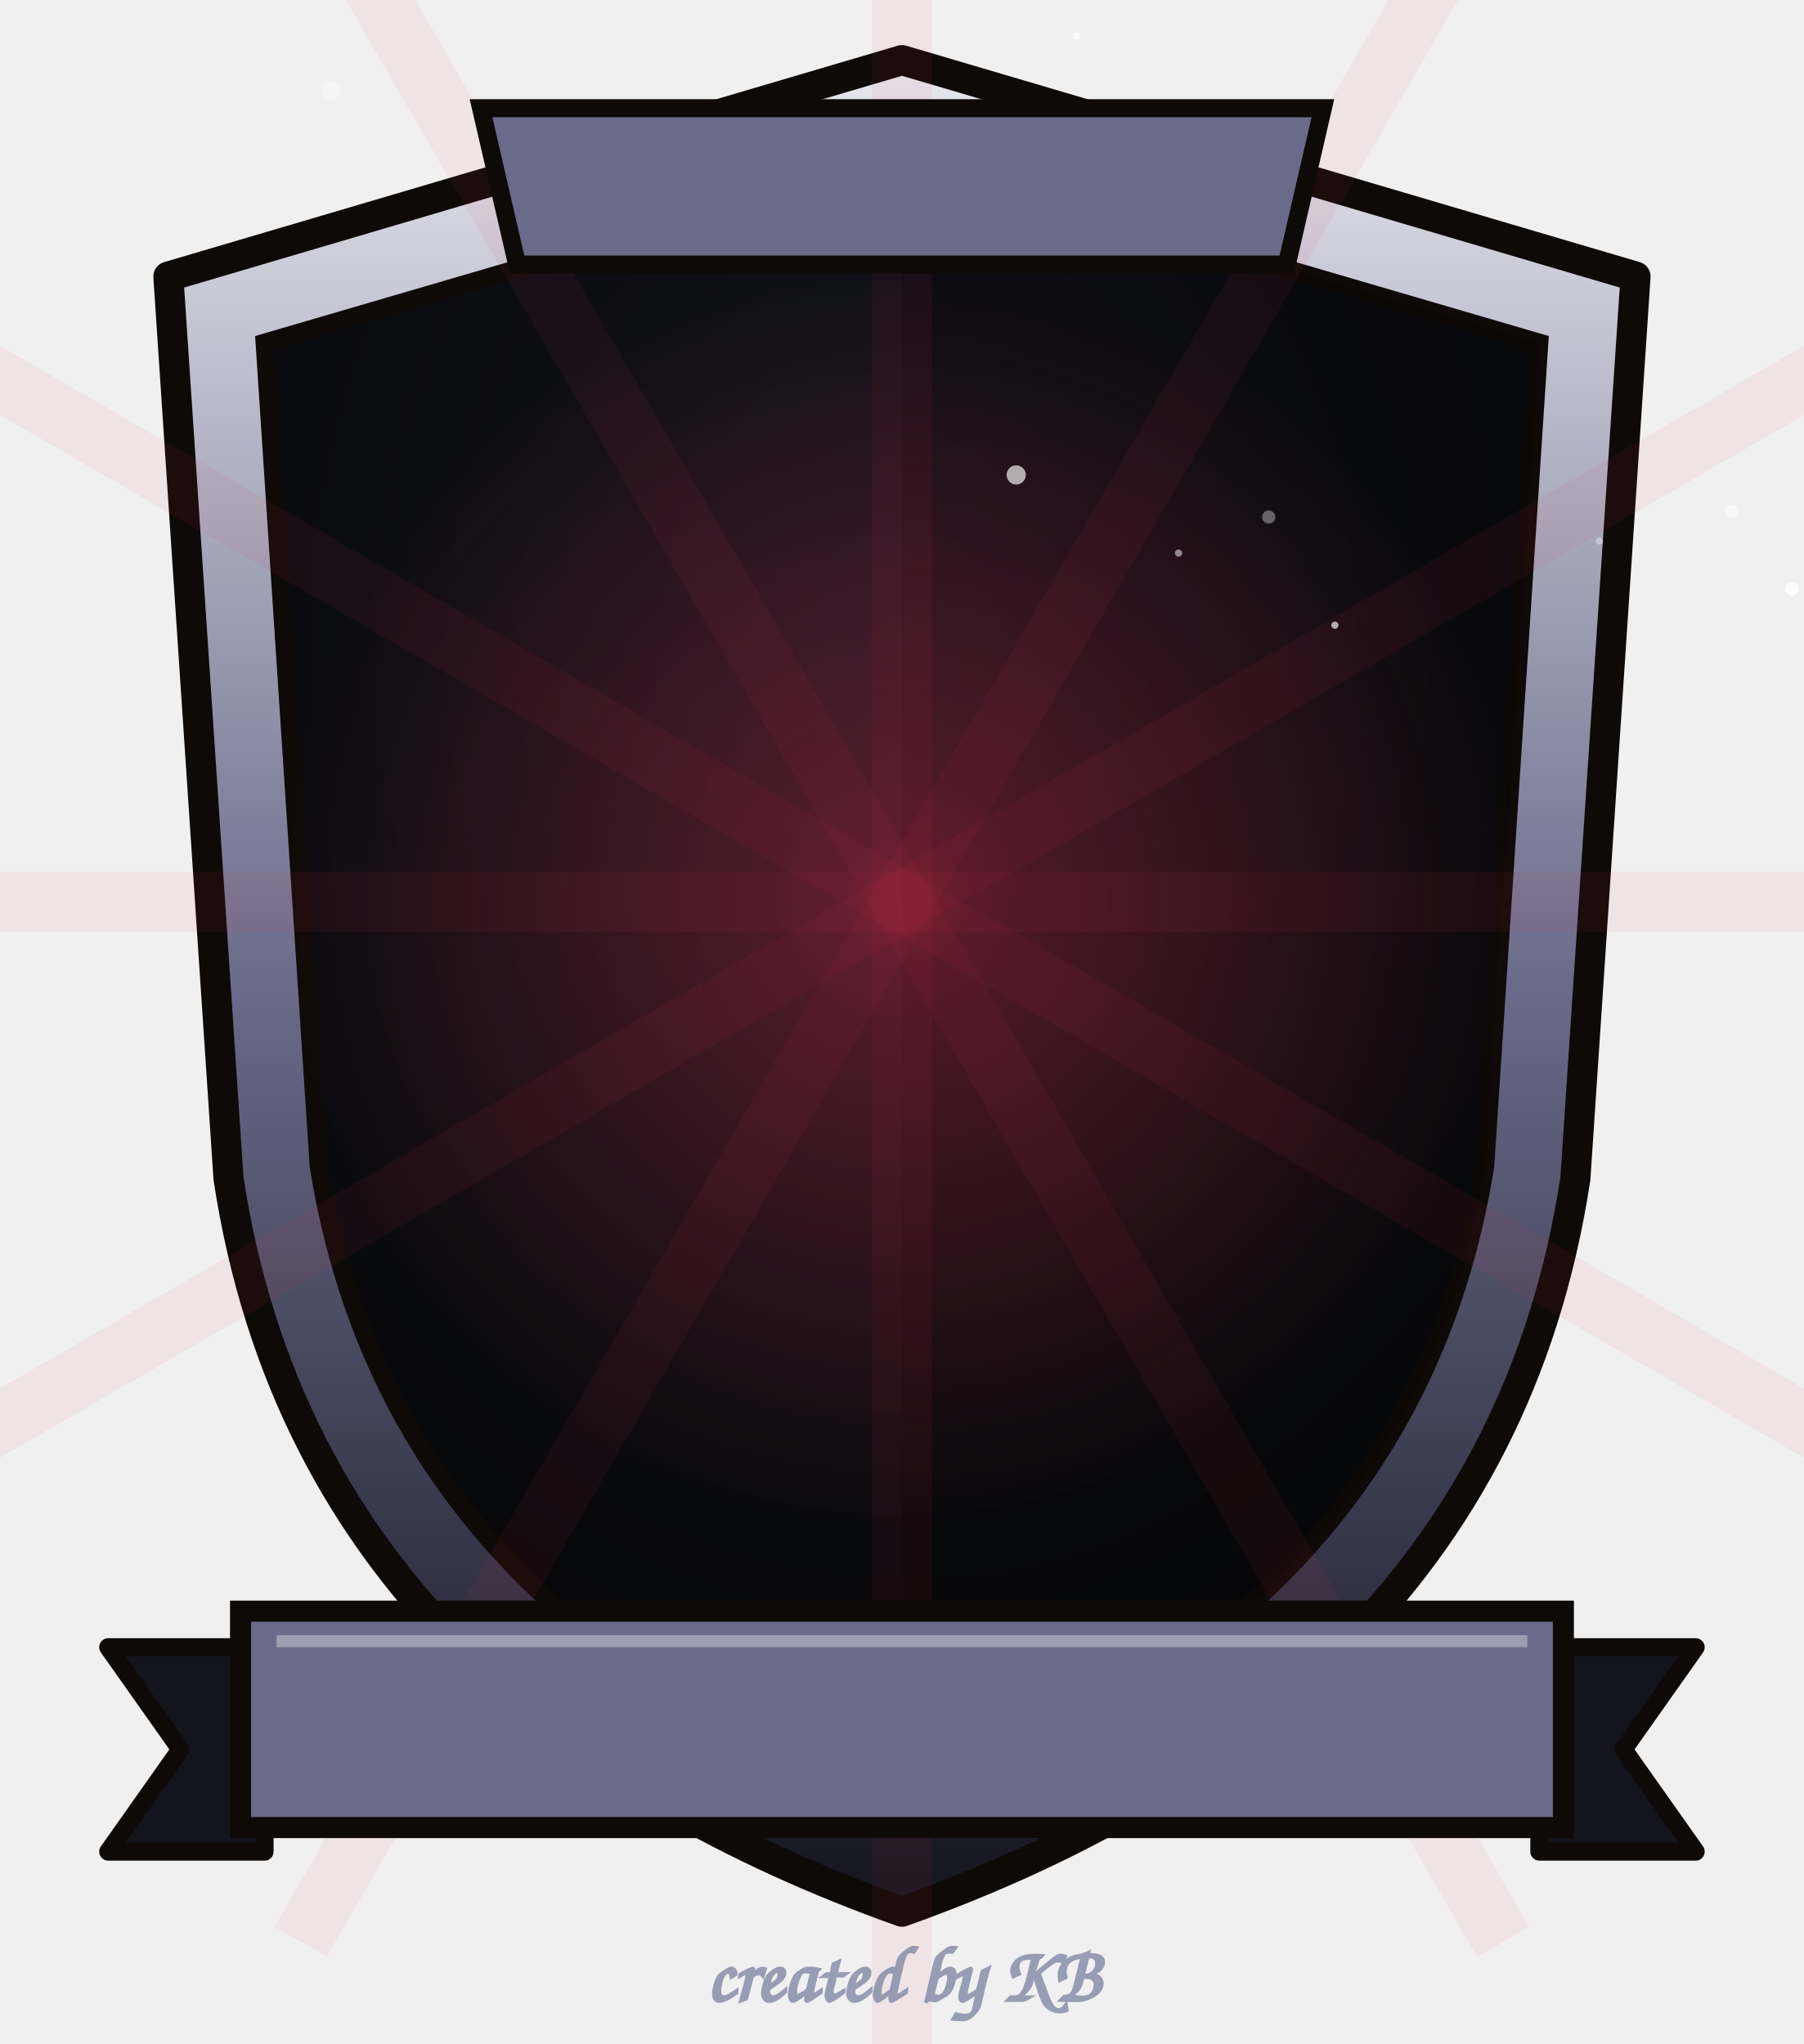
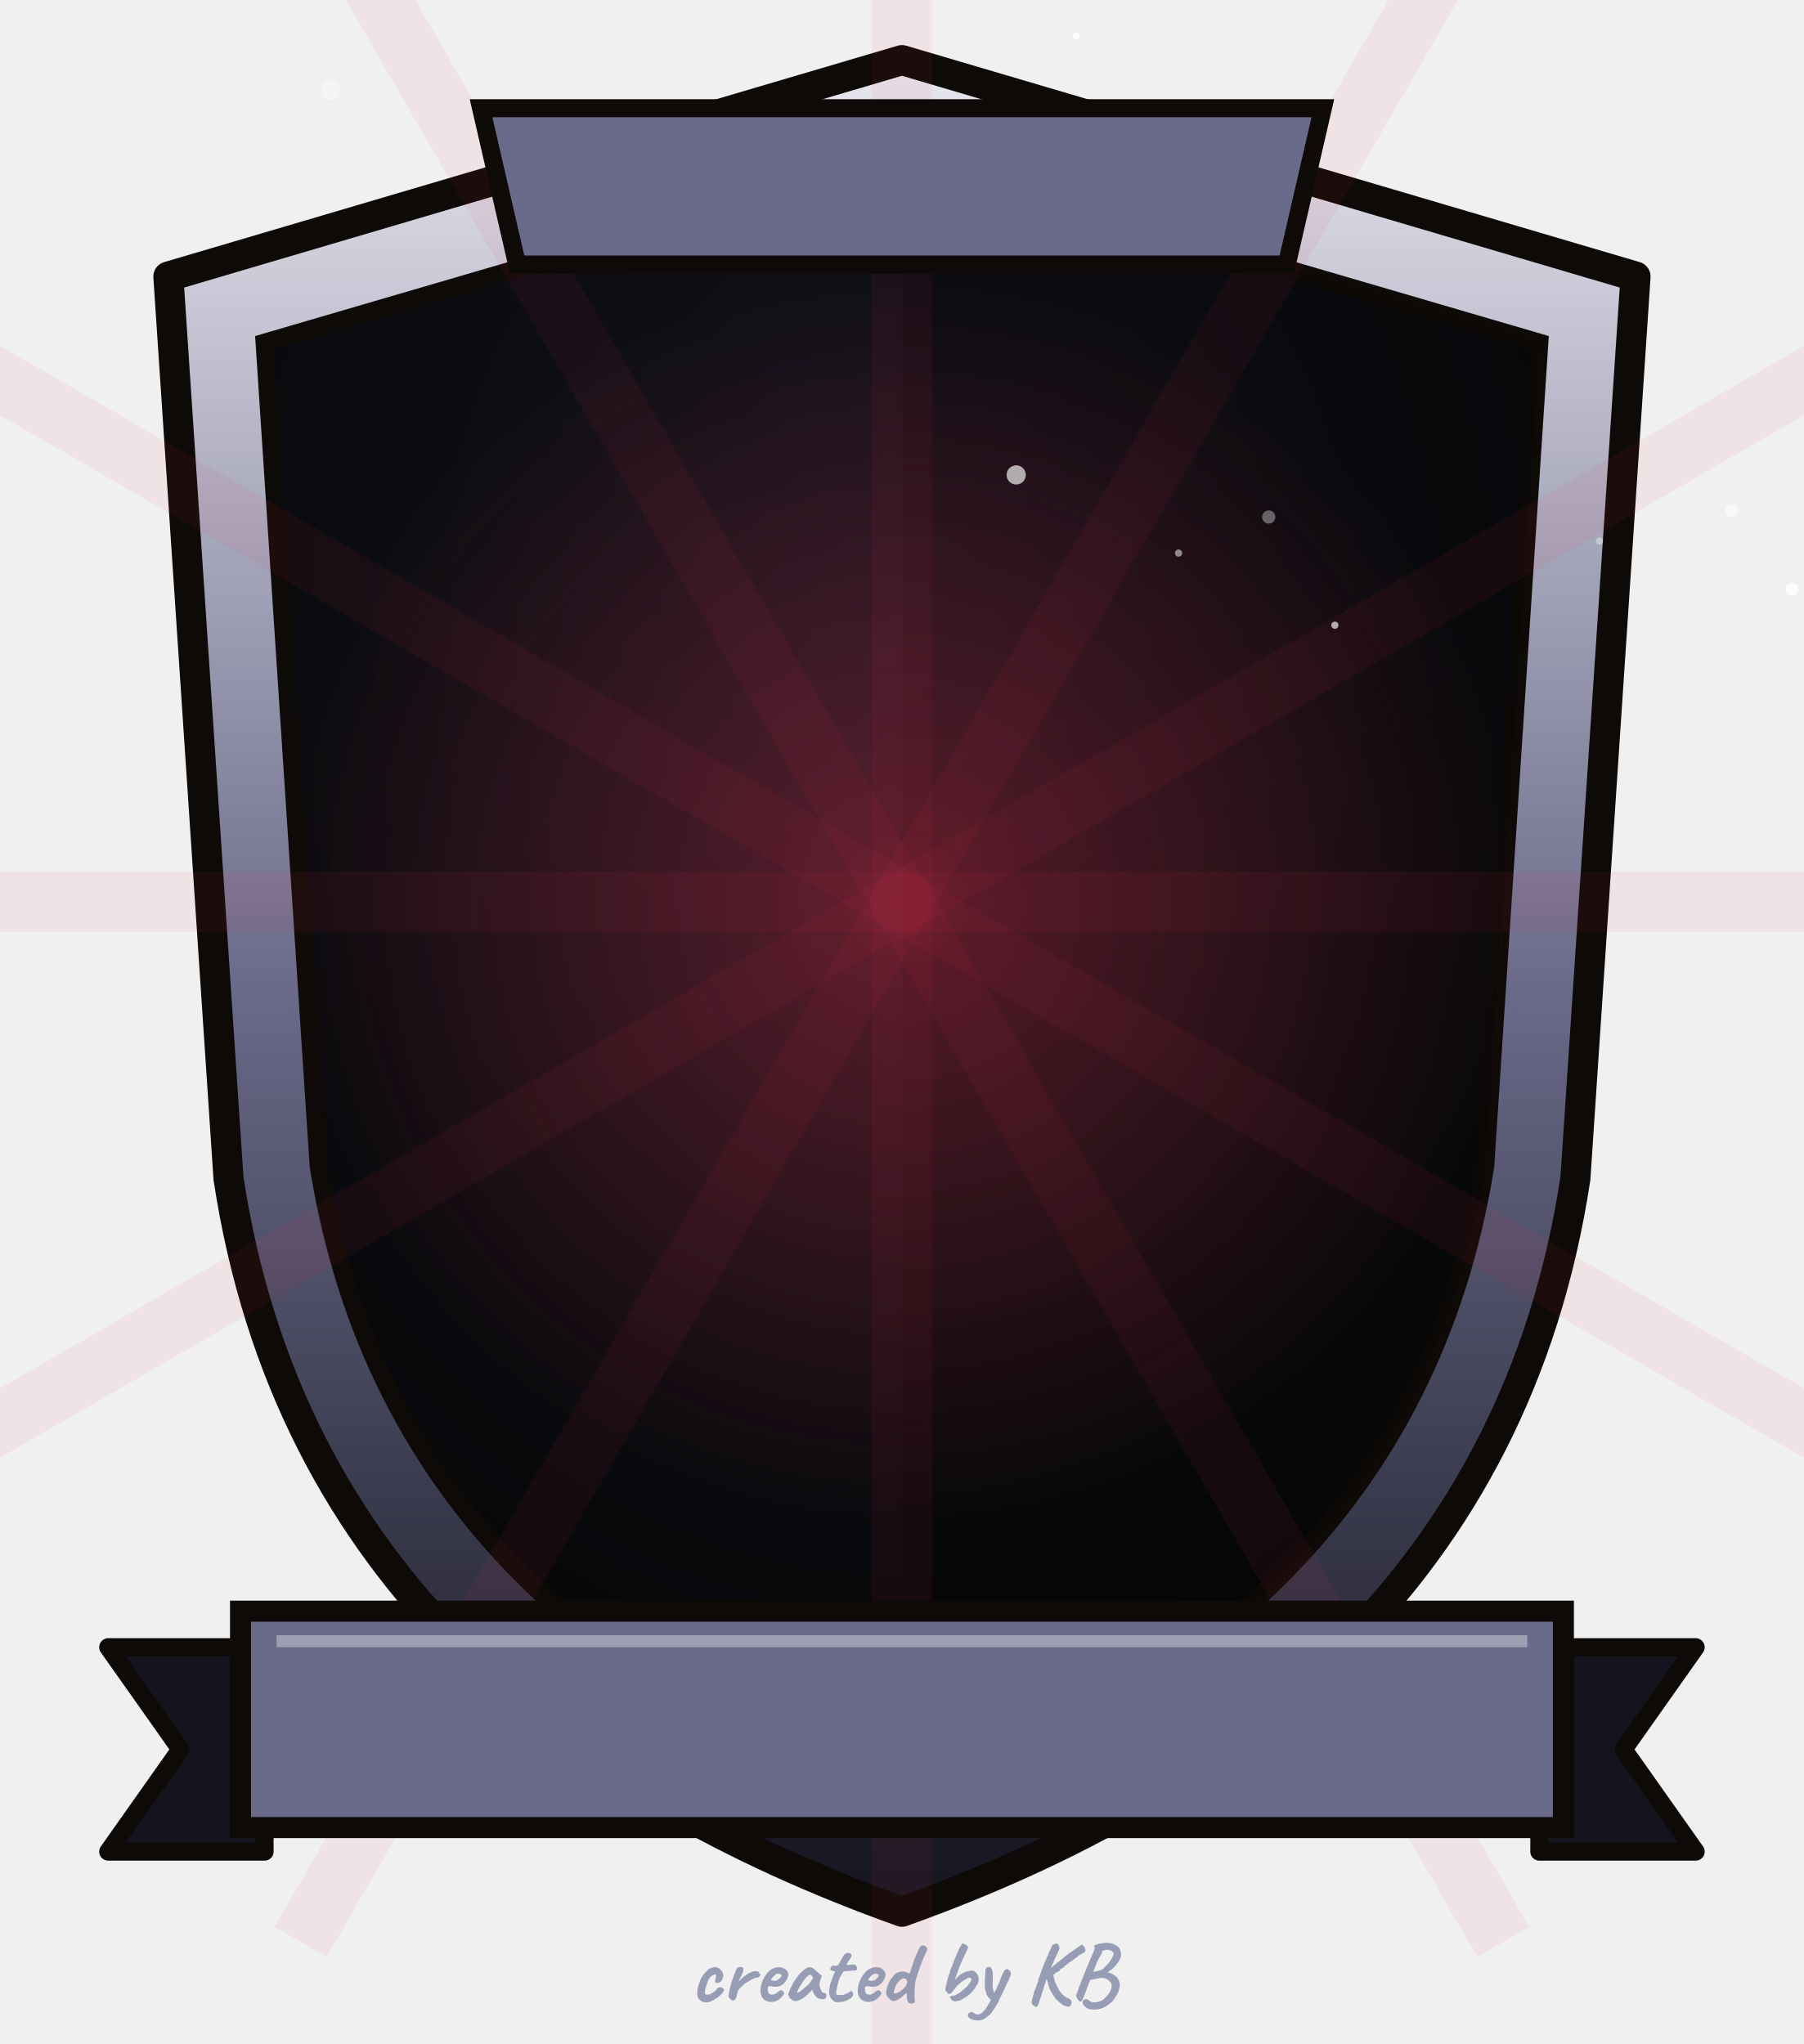
<svg xmlns="http://www.w3.org/2000/svg" viewBox="0 0 300 340" width="300" height="340" role="img" aria-label="Ninjas crest frame (blank)">
  <defs>
    <linearGradient id="div-frames-ninjas-M" x1="0" y1="0" x2="1" y2="1">
      <stop offset="0" stop-color="#e8e8f0" />
      <stop offset="0.45" stop-color="#6a6a8a" />
      <stop offset="1" stop-color="#14141e" />
    </linearGradient>
    <linearGradient id="div-frames-ninjas-fr" x1="0" y1="0" x2="0" y2="1">
      <stop offset="0" stop-color="#e8e8f0" />
      <stop offset="0.5" stop-color="#6a6a8a" />
      <stop offset="1" stop-color="#14141e" />
    </linearGradient>
    <radialGradient id="div-frames-ninjas-ff" cx="50%" cy="30%" r="80%">
      <stop offset="0" stop-color="#14141e" />
      <stop offset="0.55" stop-color="#0b0c10" />
      <stop offset="1" stop-color="#050506" />
    </radialGradient>
    <radialGradient id="div-frames-ninjas-fg" cx="50%" cy="50%" r="50%">
      <stop offset="0" stop-color="#e0334f99" />
      <stop offset="1" stop-color="#e0334f00" />
    </radialGradient>
  </defs>
  <path d="M150,10 L272,46 L262,196 C252,262 206,298 150,318 C94,298 48,262 38,196 L28,46 Z" fill="url(#div-frames-ninjas-fr)" stroke="#0e0a08" stroke-width="5" stroke-linejoin="round" />
  <path d="M150,26 L256,57 L247,194 C238,250 200,282 150,300 C100,282 62,250 53,194 L44,57 Z" fill="url(#div-frames-ninjas-ff)" stroke="#0e0a08" stroke-width="3" />
  <path d="M150,26 L256,57 L247,194 C238,250 200,282 150,300 Z" fill="#000" opacity=".22" />
  <circle cx="150" cy="150" r="104" fill="url(#div-frames-ninjas-fg)" opacity=".6" />
  <path d="M150,150 L350,150" stroke="#e0334f" stroke-opacity=".07" stroke-width="10" />
  <path d="M150,150 L323,250" stroke="#e0334f" stroke-opacity=".07" stroke-width="10" />
  <path d="M150,150 L250,323" stroke="#e0334f" stroke-opacity=".07" stroke-width="10" />
  <path d="M150,150 L150,350" stroke="#e0334f" stroke-opacity=".07" stroke-width="10" />
  <path d="M150,150 L50,323" stroke="#e0334f" stroke-opacity=".07" stroke-width="10" />
  <path d="M150,150 L-23,250" stroke="#e0334f" stroke-opacity=".07" stroke-width="10" />
  <path d="M150,150 L-50,150" stroke="#e0334f" stroke-opacity=".07" stroke-width="10" />
  <path d="M150,150 L-23,50" stroke="#e0334f" stroke-opacity=".07" stroke-width="10" />
  <path d="M150,150 L50,-23" stroke="#e0334f" stroke-opacity=".07" stroke-width="10" />
  <path d="M150,150 L150,-50" stroke="#e0334f" stroke-opacity=".07" stroke-width="10" />
  <path d="M150,150 L250,-23" stroke="#e0334f" stroke-opacity=".07" stroke-width="10" />
  <path d="M150,150 L323,50" stroke="#e0334f" stroke-opacity=".07" stroke-width="10" />
  <circle cx="266" cy="90" r="0.6" fill="#fff" opacity="0.35" />
  <circle cx="288" cy="85" r="1.1" fill="#fff" opacity="0.50" />
  <circle cx="169" cy="79" r="1.6" fill="#fff" opacity="0.65" />
  <circle cx="179" cy="6" r="0.6" fill="#fff" opacity="0.80" />
  <circle cx="211" cy="86" r="1.1" fill="#fff" opacity="0.35" />
  <circle cx="213" cy="35" r="1.6" fill="#fff" opacity="0.50" />
  <circle cx="222" cy="104" r="0.6" fill="#fff" opacity="0.65" />
  <circle cx="298" cy="98" r="1.1" fill="#fff" opacity="0.80" />
  <circle cx="55" cy="15" r="1.6" fill="#fff" opacity="0.35" />
  <circle cx="196" cy="92" r="0.6" fill="#fff" opacity="0.50" />
  <path d="M80,18 L220,18 L214,44 L86,44 Z" fill="#6a6a8a" stroke="#0e0a08" stroke-width="3" />
  <path d="M18.0,274 L44.0,274 L44.0,308 L18.0,308 L30.0,291 Z" fill="#14141e" stroke="#0e0a08" stroke-width="3" stroke-linejoin="round" />
  <path d="M282.0,274 L256.0,274 L256.0,308 L282.0,308 L270.0,291 Z" fill="#14141e" stroke="#0e0a08" stroke-width="3" stroke-linejoin="round" />
  <path d="M40.0,268 L260.0,268 L260.0,304 L40.0,304 Z" fill="#6a6a8a" stroke="#0e0a08" stroke-width="3.5" />
  <path d="M46.0,273 L254.0,273" stroke="#fff" stroke-opacity=".35" stroke-width="2" />
  <text x="150" y="293.5" text-anchor="middle" font-family="Archivo Black, Archivo, Arial Black, sans-serif" font-weight="900" font-size="17" letter-spacing="2.5" fill="#ffffff" />
-   <text x="150" y="333" text-anchor="middle" font-family="Caveat, cursive" font-weight="700" font-size="13" fill="#8d93ad" opacity=".9">created by KB</text>
+   <path d="M117.757 333.058Q117.335 333.131 116.92 332.985Q116.505 332.84 116.235 332.512Q115.966 332.185 115.966 331.719Q115.922 331.282 116.046 330.678Q116.17 330.073 116.425 329.462Q116.679 328.85 117.014 328.428Q117.306 328.079 117.597 327.788Q117.888 327.496 118.121 327.394Q118.325 327.307 118.623 327.256Q118.922 327.205 119.038 327.205Q119.271 327.263 119.555 327.394Q119.839 327.525 119.839 327.7L119.912 327.773Q119.999 327.773 120.108 327.984Q120.218 328.195 120.276 328.465Q120.334 328.734 120.247 328.894Q120.188 329.171 120.021 329.433Q119.854 329.695 119.737 329.695Q119.679 329.695 119.628 329.702Q119.577 329.709 119.577 329.782Q119.577 329.855 119.424 329.855Q119.271 329.855 119.111 329.797Q118.951 329.739 118.907 329.622Q118.907 329.549 118.936 329.433Q118.965 329.316 119.024 329.04Q119.111 328.632 119.038 328.494Q118.965 328.355 118.674 328.472Q118.31 328.676 118.077 328.945Q117.844 329.214 117.662 329.695Q117.48 330.175 117.262 331.034Q117.174 331.369 117.24 331.559Q117.306 331.748 117.349 331.762Q117.553 331.821 117.793 331.784Q118.034 331.748 118.194 331.66Q118.427 331.544 118.609 331.406Q118.791 331.267 119.009 331.107Q119.082 331.064 119.14 330.94Q119.198 330.816 119.315 330.758Q119.431 330.583 119.613 330.576Q119.795 330.568 119.97 330.568Q120.086 330.598 120.218 330.714Q120.349 330.831 120.421 330.932Q120.45 331.005 120.436 331.049Q120.421 331.078 120.392 331.093Q120.334 331.093 120.334 331.122L120.319 331.165Q120.349 331.224 120.196 331.428Q120.043 331.631 119.81 331.864Q119.577 332.097 119.366 332.265Q119.155 332.432 119.067 332.432Q118.922 332.432 118.922 332.52Q118.922 332.549 118.711 332.665Q118.499 332.782 118.23 332.898Q117.961 333.015 117.757 333.058ZM121.572 332.607Q121.441 332.505 121.288 332.345Q121.135 332.185 121.178 331.893Q121.222 331.486 121.295 331.173Q121.368 330.86 121.47 330.452Q121.499 330.277 121.623 329.855Q121.746 329.433 121.921 328.938Q122.096 328.443 122.285 327.999Q122.474 327.555 122.62 327.336Q122.78 327.191 123.093 327.191Q123.406 327.191 123.523 327.307Q123.683 327.438 123.625 327.766Q123.566 328.093 123.217 328.778Q123.144 328.952 123.035 329.149Q122.926 329.345 122.882 329.462Q122.853 329.549 122.882 329.578Q122.882 329.578 122.911 329.578Q122.998 329.418 123.231 329.207Q123.464 328.996 123.726 328.792Q123.989 328.588 124.222 328.428Q124.454 328.268 124.542 328.224Q124.658 328.152 124.811 328.101Q124.964 328.05 125.022 328.02Q125.357 327.86 125.758 327.897Q126.158 327.933 126.245 328.152Q126.26 328.268 126.347 328.326L126.42 328.384Q126.478 328.384 126.493 328.428V328.472Q126.493 328.574 126.296 328.763Q126.1 328.952 125.867 328.967Q125.678 328.981 125.532 329.04Q125.386 329.098 125.182 329.185Q124.629 329.506 124.185 329.753Q123.741 330.001 123.275 330.51Q123.173 330.627 123.057 330.729Q122.94 330.831 122.824 331.02Q122.751 331.093 122.678 331.34Q122.605 331.588 122.554 331.813Q122.503 332.039 122.503 332.083L122.46 332.214Q122.416 332.359 122.314 332.49Q122.139 332.723 121.972 332.782Q121.805 332.84 121.572 332.607ZM129.347 332.709Q128.91 332.956 128.422 332.993Q127.934 333.029 127.512 332.862Q127.09 332.694 126.828 332.359Q126.682 332.17 126.551 331.755Q126.42 331.34 126.507 330.627Q126.595 329.957 126.922 329.273Q127.25 328.588 127.73 328.064Q128.211 327.54 128.779 327.351Q128.983 327.278 129.194 327.242Q129.405 327.205 129.754 327.234Q130.089 327.278 130.351 327.402Q130.613 327.525 130.73 327.671Q130.963 327.904 131.036 328.122Q131.108 328.341 131.094 328.545Q131.021 329.011 130.679 329.549Q130.337 330.088 129.725 330.35Q129.478 330.452 129.143 330.481Q128.808 330.51 128.226 330.394Q127.876 330.321 127.767 330.467Q127.658 330.612 127.672 331.034Q127.701 331.296 127.796 331.493Q127.891 331.69 128.153 331.762Q128.488 331.821 128.633 331.77Q128.779 331.719 128.997 331.617Q129.114 331.544 129.23 331.457L129.449 331.282Q129.55 331.195 129.623 331.151Q129.696 331.093 129.769 331.078Q129.842 331.064 129.914 331.064Q130.075 331.078 130.22 331.238Q130.366 331.398 130.41 331.544Q130.41 331.66 130.264 331.872Q130.118 332.083 129.878 332.308Q129.638 332.534 129.347 332.709ZM129.157 329.462Q129.259 329.418 129.456 329.258Q129.652 329.098 129.813 328.916Q129.973 328.734 129.973 328.632Q129.973 328.472 129.762 328.355Q129.55 328.239 129.216 328.312Q129.099 328.341 128.939 328.472Q128.779 328.603 128.619 328.77Q128.458 328.938 128.342 329.091Q128.226 329.244 128.182 329.331Q128.24 329.404 128.415 329.447Q128.59 329.491 128.801 329.491Q129.012 329.491 129.157 329.462ZM131.749 332.694Q131.691 332.578 131.494 332.461Q131.298 332.345 131.298 332.287Q131.298 332.228 131.232 332.105Q131.167 331.981 131.108 331.923Q131.036 331.835 131.152 331.493Q131.269 331.151 131.502 330.656Q131.734 330.161 132.011 329.651Q132.128 329.535 132.244 329.345Q132.361 329.156 132.419 329.098Q132.419 329.04 132.462 328.989Q132.506 328.938 132.564 328.938L132.681 328.705Q132.71 328.647 132.863 328.472Q133.016 328.297 133.234 328.086Q133.453 327.875 133.678 327.686Q133.904 327.496 134.05 327.409Q134.355 327.205 134.683 327.22Q135.01 327.234 135.243 327.424Q135.287 327.467 135.44 327.598Q135.593 327.729 135.789 327.889Q135.986 328.05 136.132 328.181L136.67 328.661L136.423 329.389Q136.234 329.972 136.328 330.408Q136.423 330.845 136.598 331.165Q136.67 331.326 136.794 331.413Q136.918 331.5 137.122 331.529Q137.238 331.544 137.34 331.617Q137.442 331.69 137.442 331.85Q137.442 332.199 137.318 332.352Q137.194 332.505 137.049 332.534Q136.568 332.592 136.132 332.432Q135.695 332.272 135.345 331.602Q135.287 331.515 135.192 331.275Q135.098 331.034 135.083 330.962Q135.025 331.034 134.93 331.144Q134.836 331.253 134.748 331.34Q133.715 332.388 132.979 332.702Q132.244 333.015 131.749 332.694ZM132.55 331.486Q132.652 331.5 132.87 331.377Q133.089 331.253 133.453 330.962Q133.948 330.539 134.268 330.263Q134.588 329.986 134.894 329.549L135.214 329.025Q135.069 328.69 134.952 328.588Q134.836 328.486 134.719 328.486Q134.53 328.486 134.268 328.727Q134.006 328.967 133.678 329.426Q133.351 329.884 132.943 330.568Q132.754 330.889 132.652 331.18ZM138.927 333.015Q138.767 332.985 138.578 332.818Q138.388 332.651 138.236 332.439Q138.083 332.228 138.039 332.083Q138.039 332.054 138.01 332.01L137.966 331.966Q137.908 331.923 137.901 331.58Q137.893 331.238 137.937 330.816Q137.981 330.394 138.039 330.146Q138.112 329.913 138.257 329.513Q138.403 329.112 138.505 328.792L138.898 327.948L138.316 327.788Q138.214 327.758 138.148 327.671Q138.083 327.584 138.083 327.525Q138.083 327.409 138.214 327.191Q138.345 326.972 138.403 326.972Q138.476 326.987 138.672 326.987Q138.869 326.987 139.058 326.972Q139.247 326.958 139.291 326.943Q139.349 326.914 139.408 326.863Q139.466 326.812 139.495 326.71Q139.568 326.55 139.626 326.463Q139.684 326.375 139.786 326.2Q139.888 326.011 139.954 325.88Q140.019 325.749 140.165 325.516Q140.238 325.414 140.325 325.269Q140.412 325.123 140.543 325.021Q140.674 324.905 140.973 324.854Q141.271 324.803 141.49 324.992Q141.606 325.138 141.621 325.269Q141.635 325.4 141.504 325.604Q141.388 325.851 141.235 326.048Q141.082 326.244 140.951 326.492Q140.762 326.754 140.82 326.827Q140.834 326.841 140.864 326.856Q141.009 326.899 141.679 326.797Q142.101 326.725 142.29 326.885Q142.48 327.045 142.509 327.292Q142.553 327.642 142.436 327.715Q142.32 327.788 141.766 327.788Q141.417 327.846 141.169 327.853Q140.922 327.86 140.805 327.86Q140.616 327.875 140.558 327.875Q140.5 327.875 140.383 327.904Q140.267 327.933 140.216 327.999Q140.165 328.064 140.106 328.181Q140.048 328.239 139.932 328.486Q139.815 328.734 139.641 329.025Q139.437 329.637 139.298 330.197Q139.16 330.758 139.058 331.311Q139.014 331.588 139.08 331.711Q139.146 331.835 139.451 331.864Q139.611 331.879 139.917 331.857Q140.223 331.835 140.427 331.777Q140.587 331.704 140.762 331.624Q140.936 331.544 141.082 331.457Q141.213 331.384 141.344 331.296L141.475 331.224Q141.504 331.18 141.533 331.18Q141.592 331.165 141.694 331.253Q141.825 331.413 141.883 331.588Q141.883 331.762 141.81 332.003Q141.737 332.243 141.271 332.505Q140.616 332.913 139.961 333.0Q139.306 333.087 138.927 333.015ZM145.523 332.709Q145.086 332.956 144.598 332.993Q144.11 333.029 143.688 332.862Q143.266 332.694 143.004 332.359Q142.858 332.17 142.727 331.755Q142.596 331.34 142.684 330.627Q142.771 329.957 143.099 329.273Q143.426 328.588 143.907 328.064Q144.387 327.54 144.955 327.351Q145.159 327.278 145.37 327.242Q145.581 327.205 145.93 327.234Q146.265 327.278 146.527 327.402Q146.79 327.525 146.906 327.671Q147.139 327.904 147.212 328.122Q147.285 328.341 147.27 328.545Q147.197 329.011 146.855 329.549Q146.513 330.088 145.901 330.35Q145.654 330.452 145.319 330.481Q144.984 330.51 144.402 330.394Q144.052 330.321 143.943 330.467Q143.834 330.612 143.848 331.034Q143.878 331.296 143.972 331.493Q144.067 331.69 144.329 331.762Q144.664 331.821 144.809 331.77Q144.955 331.719 145.173 331.617Q145.29 331.544 145.406 331.457L145.625 331.282Q145.727 331.195 145.799 331.151Q145.872 331.093 145.945 331.078Q146.018 331.064 146.091 331.064Q146.251 331.078 146.396 331.238Q146.542 331.398 146.586 331.544Q146.586 331.66 146.44 331.872Q146.294 332.083 146.054 332.308Q145.814 332.534 145.523 332.709ZM145.334 329.462Q145.435 329.418 145.632 329.258Q145.829 329.098 145.989 328.916Q146.149 328.734 146.149 328.632Q146.149 328.472 145.938 328.355Q145.727 328.239 145.392 328.312Q145.275 328.341 145.115 328.472Q144.955 328.603 144.795 328.77Q144.635 328.938 144.518 329.091Q144.402 329.244 144.358 329.331Q144.416 329.404 144.591 329.447Q144.766 329.491 144.977 329.491Q145.188 329.491 145.334 329.462ZM151.565 333.277Q151.376 333.32 151.194 333.182Q151.012 333.044 150.939 332.884Q150.852 332.651 150.83 332.439Q150.808 332.228 150.794 331.952L150.779 331.457L150.182 331.995Q149.687 332.461 149.257 332.658Q148.828 332.854 148.478 332.854Q148.318 332.825 148.093 332.643Q147.867 332.461 147.685 332.236Q147.503 332.01 147.43 331.864Q147.343 331.66 147.379 331.296Q147.416 330.932 147.554 330.496Q147.692 330.059 147.903 329.637Q148.114 329.214 148.391 328.909Q148.872 328.181 149.585 327.999Q150.298 327.817 150.852 328.122Q151.114 328.253 151.23 328.224Q151.347 328.195 151.376 328.035Q151.434 327.802 151.507 327.598Q151.58 327.394 151.711 326.987Q152.075 325.88 152.344 325.254Q152.614 324.628 152.832 324.162Q152.992 323.827 153.152 323.696Q153.312 323.565 153.429 323.58Q153.589 323.58 153.829 323.696Q154.07 323.813 154.142 324.016Q154.201 324.148 154.193 324.293Q154.186 324.439 154.099 324.599Q153.909 324.948 153.655 325.523Q153.4 326.099 153.145 326.783Q152.89 327.467 152.672 328.137Q152.453 328.807 152.308 329.316Q152.22 329.637 152.169 330.132Q152.118 330.627 152.097 331.144Q152.075 331.66 152.089 332.061Q152.104 332.461 152.133 332.578Q152.22 332.869 152.133 333.015Q152.046 333.16 151.886 333.211Q151.725 333.262 151.565 333.277ZM149.163 331.515Q149.367 331.442 149.527 331.34Q149.687 331.238 149.905 331.078Q150.342 330.743 150.539 330.496Q150.735 330.248 150.852 329.884Q150.925 329.666 150.859 329.506Q150.794 329.345 150.633 329.2Q150.473 329.069 150.226 329.091Q149.978 329.112 149.658 329.404Q149.308 329.724 149.061 330.146Q148.813 330.568 148.653 331.355Q148.624 331.5 148.755 331.559Q148.886 331.617 149.163 331.515ZM158.831 332.913Q158.539 332.884 158.372 332.76Q158.205 332.636 158.117 332.447Q158.001 332.316 157.979 332.243Q157.957 332.17 157.972 332.112Q158.044 332.112 158.103 332.105Q158.161 332.097 158.175 332.054Q158.175 332.01 158.226 331.995Q158.277 331.981 158.336 331.995Q158.612 332.01 159.013 331.806Q159.413 331.602 159.894 331.231Q160.374 330.86 160.854 330.423Q161.233 329.928 161.386 329.695Q161.539 329.462 161.546 329.338Q161.553 329.214 161.481 329.083Q161.422 328.967 161.204 328.967Q160.986 328.967 160.534 329.258Q159.908 329.651 159.53 329.986Q159.151 330.321 158.831 330.743Q158.714 330.889 158.576 331.056Q158.438 331.224 158.35 331.34L158.248 331.457Q158.248 331.515 158.081 331.602Q157.913 331.69 157.797 331.69Q157.739 331.66 157.644 331.58Q157.549 331.5 157.52 331.369Q157.389 331.267 157.302 331.187Q157.214 331.107 157.214 330.918Q157.214 330.801 157.251 330.627Q157.287 330.452 157.36 330.175Q157.447 329.797 157.549 329.382Q157.651 328.967 157.746 328.668Q157.841 328.37 157.884 328.341L157.942 328.21Q158.001 328.079 158.001 327.904Q158.03 327.729 158.095 327.598Q158.161 327.467 158.161 327.409Q158.219 327.365 158.336 327.06Q158.452 326.754 158.627 326.259Q158.627 326.215 158.729 325.975Q158.831 325.735 158.976 325.407Q159.122 325.079 159.275 324.723Q159.428 324.366 159.53 324.089Q159.704 323.842 159.828 323.587Q159.952 323.332 160.054 323.288Q160.126 323.274 160.308 323.347Q160.49 323.42 160.68 323.536Q160.869 323.652 160.942 323.769Q160.986 323.842 160.993 323.915Q161 323.987 160.927 324.155Q160.854 324.322 160.68 324.694Q160.505 325.065 160.185 325.735Q159.777 326.608 159.551 327.191Q159.326 327.773 159.187 328.195Q159.049 328.617 158.903 328.996L158.831 329.316L159.209 328.894Q159.355 328.748 159.515 328.617Q159.675 328.486 159.864 328.355Q159.981 328.268 160.177 328.173Q160.374 328.079 160.563 328.006Q160.753 327.933 160.84 327.919Q160.884 327.904 161.138 327.853Q161.393 327.802 161.641 327.802Q161.961 327.802 162.201 328.028Q162.442 328.253 162.631 328.574Q162.791 328.88 162.747 329.353Q162.704 329.826 162.5 330.161Q162.427 330.219 162.354 330.314Q162.281 330.408 162.281 330.467Q162.267 330.568 162.019 330.882Q161.772 331.195 161.524 331.471Q161.262 331.748 160.884 332.017Q160.505 332.287 160.134 332.498Q159.762 332.709 159.5 332.796Q159.384 332.811 159.166 332.847Q158.947 332.884 158.831 332.913ZM163.213 336.028Q162.689 336.13 162.209 336.065Q161.728 335.999 161.4 335.81Q161.073 335.621 161 335.388Q160.913 335.053 161.087 334.893Q161.262 334.733 161.502 334.704Q161.743 334.674 161.815 334.762Q161.932 334.835 162.187 334.98Q162.442 335.126 162.82 335.053Q163.155 334.98 163.417 334.733Q163.679 334.485 163.883 334.208Q163.999 334.034 164.276 333.582Q164.538 333.16 164.815 332.651Q164.698 332.578 164.567 332.447Q164.305 332.185 164.138 331.893Q163.97 331.602 163.999 331.486V331.326Q163.912 331.326 163.861 331.071Q163.81 330.816 163.788 330.423Q163.766 330.03 163.774 329.608Q163.781 329.185 163.81 328.836Q163.868 328.588 163.868 328.29Q163.868 327.991 163.883 327.817Q163.868 327.584 163.978 327.438Q164.087 327.292 164.145 327.249Q164.684 327.016 164.931 327.496Q165.179 327.977 165.106 329.025Q165.077 329.608 165.077 330.139Q165.077 330.67 165.179 331.049Q165.252 331.311 165.397 331.471Q165.426 331.398 165.455 331.296Q165.514 331.136 165.601 331.034Q165.688 330.86 165.754 330.707Q165.819 330.554 165.834 330.496Q165.849 330.423 165.965 330.204Q166.082 329.986 166.183 329.768Q166.256 329.549 166.402 329.127Q166.547 328.705 166.693 328.443Q166.868 328.108 166.977 327.897Q167.086 327.686 167.217 327.642Q167.348 327.54 167.465 327.54Q167.581 327.54 167.741 327.627Q167.916 327.802 168.025 327.97Q168.134 328.137 168.113 328.377Q168.091 328.617 167.872 329.025Q167.756 329.375 167.618 329.658Q167.479 329.942 167.406 330.03Q167.334 330.204 167.239 330.416Q167.144 330.627 167.072 330.801Q166.81 331.384 166.62 331.748Q166.431 332.112 166.285 332.418Q166.14 332.723 165.98 333.131Q165.645 333.67 165.332 334.158Q165.019 334.645 164.669 335.068Q164.524 335.199 164.254 335.41Q163.985 335.621 163.701 335.803Q163.417 335.985 163.213 336.028ZM172.022 333.684Q171.833 333.568 171.673 333.4Q171.512 333.233 171.6 332.927Q171.585 332.752 171.622 332.592Q171.658 332.432 171.673 332.374Q171.745 332.374 171.76 332.294Q171.774 332.214 171.774 332.156Q171.774 332.039 171.862 331.762Q171.949 331.486 172.037 331.18Q172.153 330.932 172.262 330.656Q172.371 330.379 172.371 330.321Q172.371 330.204 172.43 330.081Q172.488 329.957 172.561 329.84Q172.634 329.666 172.67 329.455Q172.706 329.244 172.706 329.127Q172.794 328.938 172.896 328.719Q172.998 328.501 173.056 328.268Q173.143 328.02 173.318 327.533Q173.493 327.045 173.682 326.55Q173.813 326.273 173.937 325.975Q174.06 325.676 174.162 325.465Q174.264 325.254 174.308 325.254V325.094Q174.308 325.021 174.424 324.81Q174.541 324.599 174.643 324.366Q174.788 324.148 174.847 323.944L174.905 323.754L174.963 323.652Q175.021 323.565 175.08 323.507Q175.458 323.303 175.728 323.303Q175.997 323.303 176.099 323.652Q176.215 323.973 176.201 324.097Q176.186 324.22 176.099 324.395Q175.982 324.657 175.793 325.058Q175.604 325.458 175.4 325.909Q175.196 326.361 175.021 326.768Q174.861 327.118 174.759 327.38L174.861 327.307Q174.905 327.263 175.116 327.067Q175.327 326.87 175.939 326.404L177.861 324.846Q178.225 324.657 178.53 324.424Q178.836 324.191 179.04 324.06Q179.287 323.885 179.55 323.696Q179.812 323.507 179.87 323.521Q179.986 323.463 180.146 323.631Q180.307 323.798 180.416 324.024Q180.525 324.249 180.51 324.366Q180.54 324.512 180.467 324.613Q180.394 324.715 180.088 324.89Q179.724 325.05 179.513 325.196Q179.302 325.341 179.273 325.414L178.967 325.647Q178.661 325.88 178.239 326.171Q177.657 326.564 177.285 326.863Q176.914 327.161 176.798 327.336Q176.739 327.336 176.688 327.38Q176.638 327.424 176.579 327.409L176.463 327.482Q176.346 327.569 176.288 327.656Q176.259 327.729 176.164 327.846Q176.07 327.962 175.939 327.948Q175.837 328.006 175.575 328.181Q175.385 328.326 175.182 328.472Q175.254 328.996 175.371 329.36Q175.531 329.884 175.749 330.292Q175.924 330.67 176.135 331.034Q176.346 331.398 176.608 331.646Q176.943 332.01 177.205 332.185Q177.467 332.359 177.598 332.359Q177.875 332.49 178.006 332.607Q178.137 332.723 178.181 332.811Q178.225 332.898 178.21 332.971Q178.225 333.015 178.195 333.167Q178.166 333.32 178.108 333.473Q178.05 333.626 177.948 333.67Q177.846 333.772 177.686 333.794Q177.526 333.815 177.176 333.655Q177.045 333.67 176.82 333.531Q176.594 333.393 176.339 333.189Q176.084 332.985 175.859 332.767Q175.633 332.549 175.502 332.388Q175.269 332.054 174.912 331.486Q174.555 330.918 174.381 330.292Q174.279 329.826 174.177 329.535Q174.09 329.345 174.075 329.185L174.002 329.345Q173.944 329.447 173.813 329.862Q173.682 330.277 173.507 330.852Q173.332 331.428 173.15 332.017Q172.968 332.607 172.794 333.087Q172.706 333.335 172.634 333.502Q172.561 333.67 172.488 333.757Q172.415 333.844 172.313 333.844Q172.255 333.844 172.182 333.801Q172.109 333.757 172.022 333.684ZM180.802 334.048Q180.176 333.641 180.066 333.233Q179.957 332.825 180.35 332.578Q180.438 332.52 180.692 332.563Q180.947 332.607 181.078 332.738Q181.37 333.0 181.741 333.066Q182.112 333.131 182.651 332.985Q183.262 332.796 183.59 332.512Q183.918 332.228 184.325 331.733Q184.631 331.34 184.755 330.962Q184.878 330.583 184.871 330.27Q184.864 329.957 184.718 329.797Q184.354 329.287 183.816 329.091Q183.277 328.894 182.403 329.127Q182.301 329.142 182.098 329.185Q181.894 329.229 181.734 329.265Q181.573 329.302 181.559 329.302Q181.457 329.331 181.399 329.331Q181.34 329.331 181.26 329.469Q181.18 329.608 181.02 330.037Q180.86 330.467 180.54 331.355Q180.234 332.243 180.023 332.614Q179.812 332.985 179.651 332.949Q179.491 332.913 179.287 332.636Q179.171 332.432 179.033 332.185Q178.894 331.937 179.04 331.675Q179.113 331.544 179.156 331.435Q179.2 331.326 179.273 331.049Q179.346 330.831 179.557 330.285Q179.768 329.739 180.059 329.003Q180.35 328.268 180.671 327.482Q180.991 326.696 181.289 325.997Q181.588 325.298 181.792 324.817Q181.996 324.366 182.039 324.162Q182.083 323.987 182.025 323.944Q182.025 323.944 182.01 323.944Q182.01 323.871 181.966 323.805Q181.923 323.74 181.937 323.682Q181.937 323.623 182.192 323.521Q182.447 323.42 182.738 323.332Q183.029 323.245 183.16 323.274Q183.233 323.274 183.335 323.267Q183.437 323.259 183.437 323.201Q183.481 323.201 183.714 323.172Q183.947 323.143 184.223 323.172Q185.199 323.259 185.825 323.733Q186.451 324.206 186.436 325.24Q186.422 325.487 186.233 325.88Q186.043 326.273 185.759 326.666Q185.475 327.06 185.155 327.351Q184.966 327.511 184.755 327.678Q184.544 327.846 184.398 327.948L184.238 328.064L184.354 328.108Q184.471 328.152 184.602 328.195Q185.272 328.443 185.657 328.821Q186.043 329.2 186.203 329.87Q186.262 330.088 186.211 330.408Q186.16 330.729 186.072 331.042Q185.985 331.355 185.883 331.573Q185.781 331.675 185.723 331.777L185.665 331.893Q185.665 331.923 185.548 332.119Q185.432 332.316 185.272 332.549Q185.111 332.782 184.966 332.956Q184.82 333.073 184.551 333.284Q184.282 333.495 183.968 333.699Q183.655 333.903 183.379 334.005Q182.971 334.179 182.469 334.245Q181.966 334.31 181.515 334.259Q181.064 334.208 180.802 334.048ZM181.85 328.006 182.098 327.948Q182.33 327.904 182.622 327.838Q182.913 327.773 183.058 327.715Q183.131 327.671 183.27 327.598Q183.408 327.525 183.554 327.38Q183.757 327.191 183.99 326.95Q184.223 326.71 184.449 326.433Q184.675 326.157 184.835 325.836Q185.17 325.312 185.199 325.079Q185.228 324.846 185.039 324.657Q184.908 324.497 184.675 324.417Q184.442 324.337 184.172 324.33Q183.903 324.322 183.655 324.395Q183.466 324.453 183.364 324.533Q183.262 324.613 183.262 324.774Q183.262 324.905 183.182 325.043Q183.102 325.181 183.029 325.254Q183.015 325.356 182.942 325.443L182.855 325.545Q182.855 325.604 182.673 325.902Q182.491 326.2 182.287 326.754Q182.025 327.38 181.937 327.656Q181.85 327.933 181.85 328.006Z" fill="#8d93ad" opacity="0.9" />
</svg>
